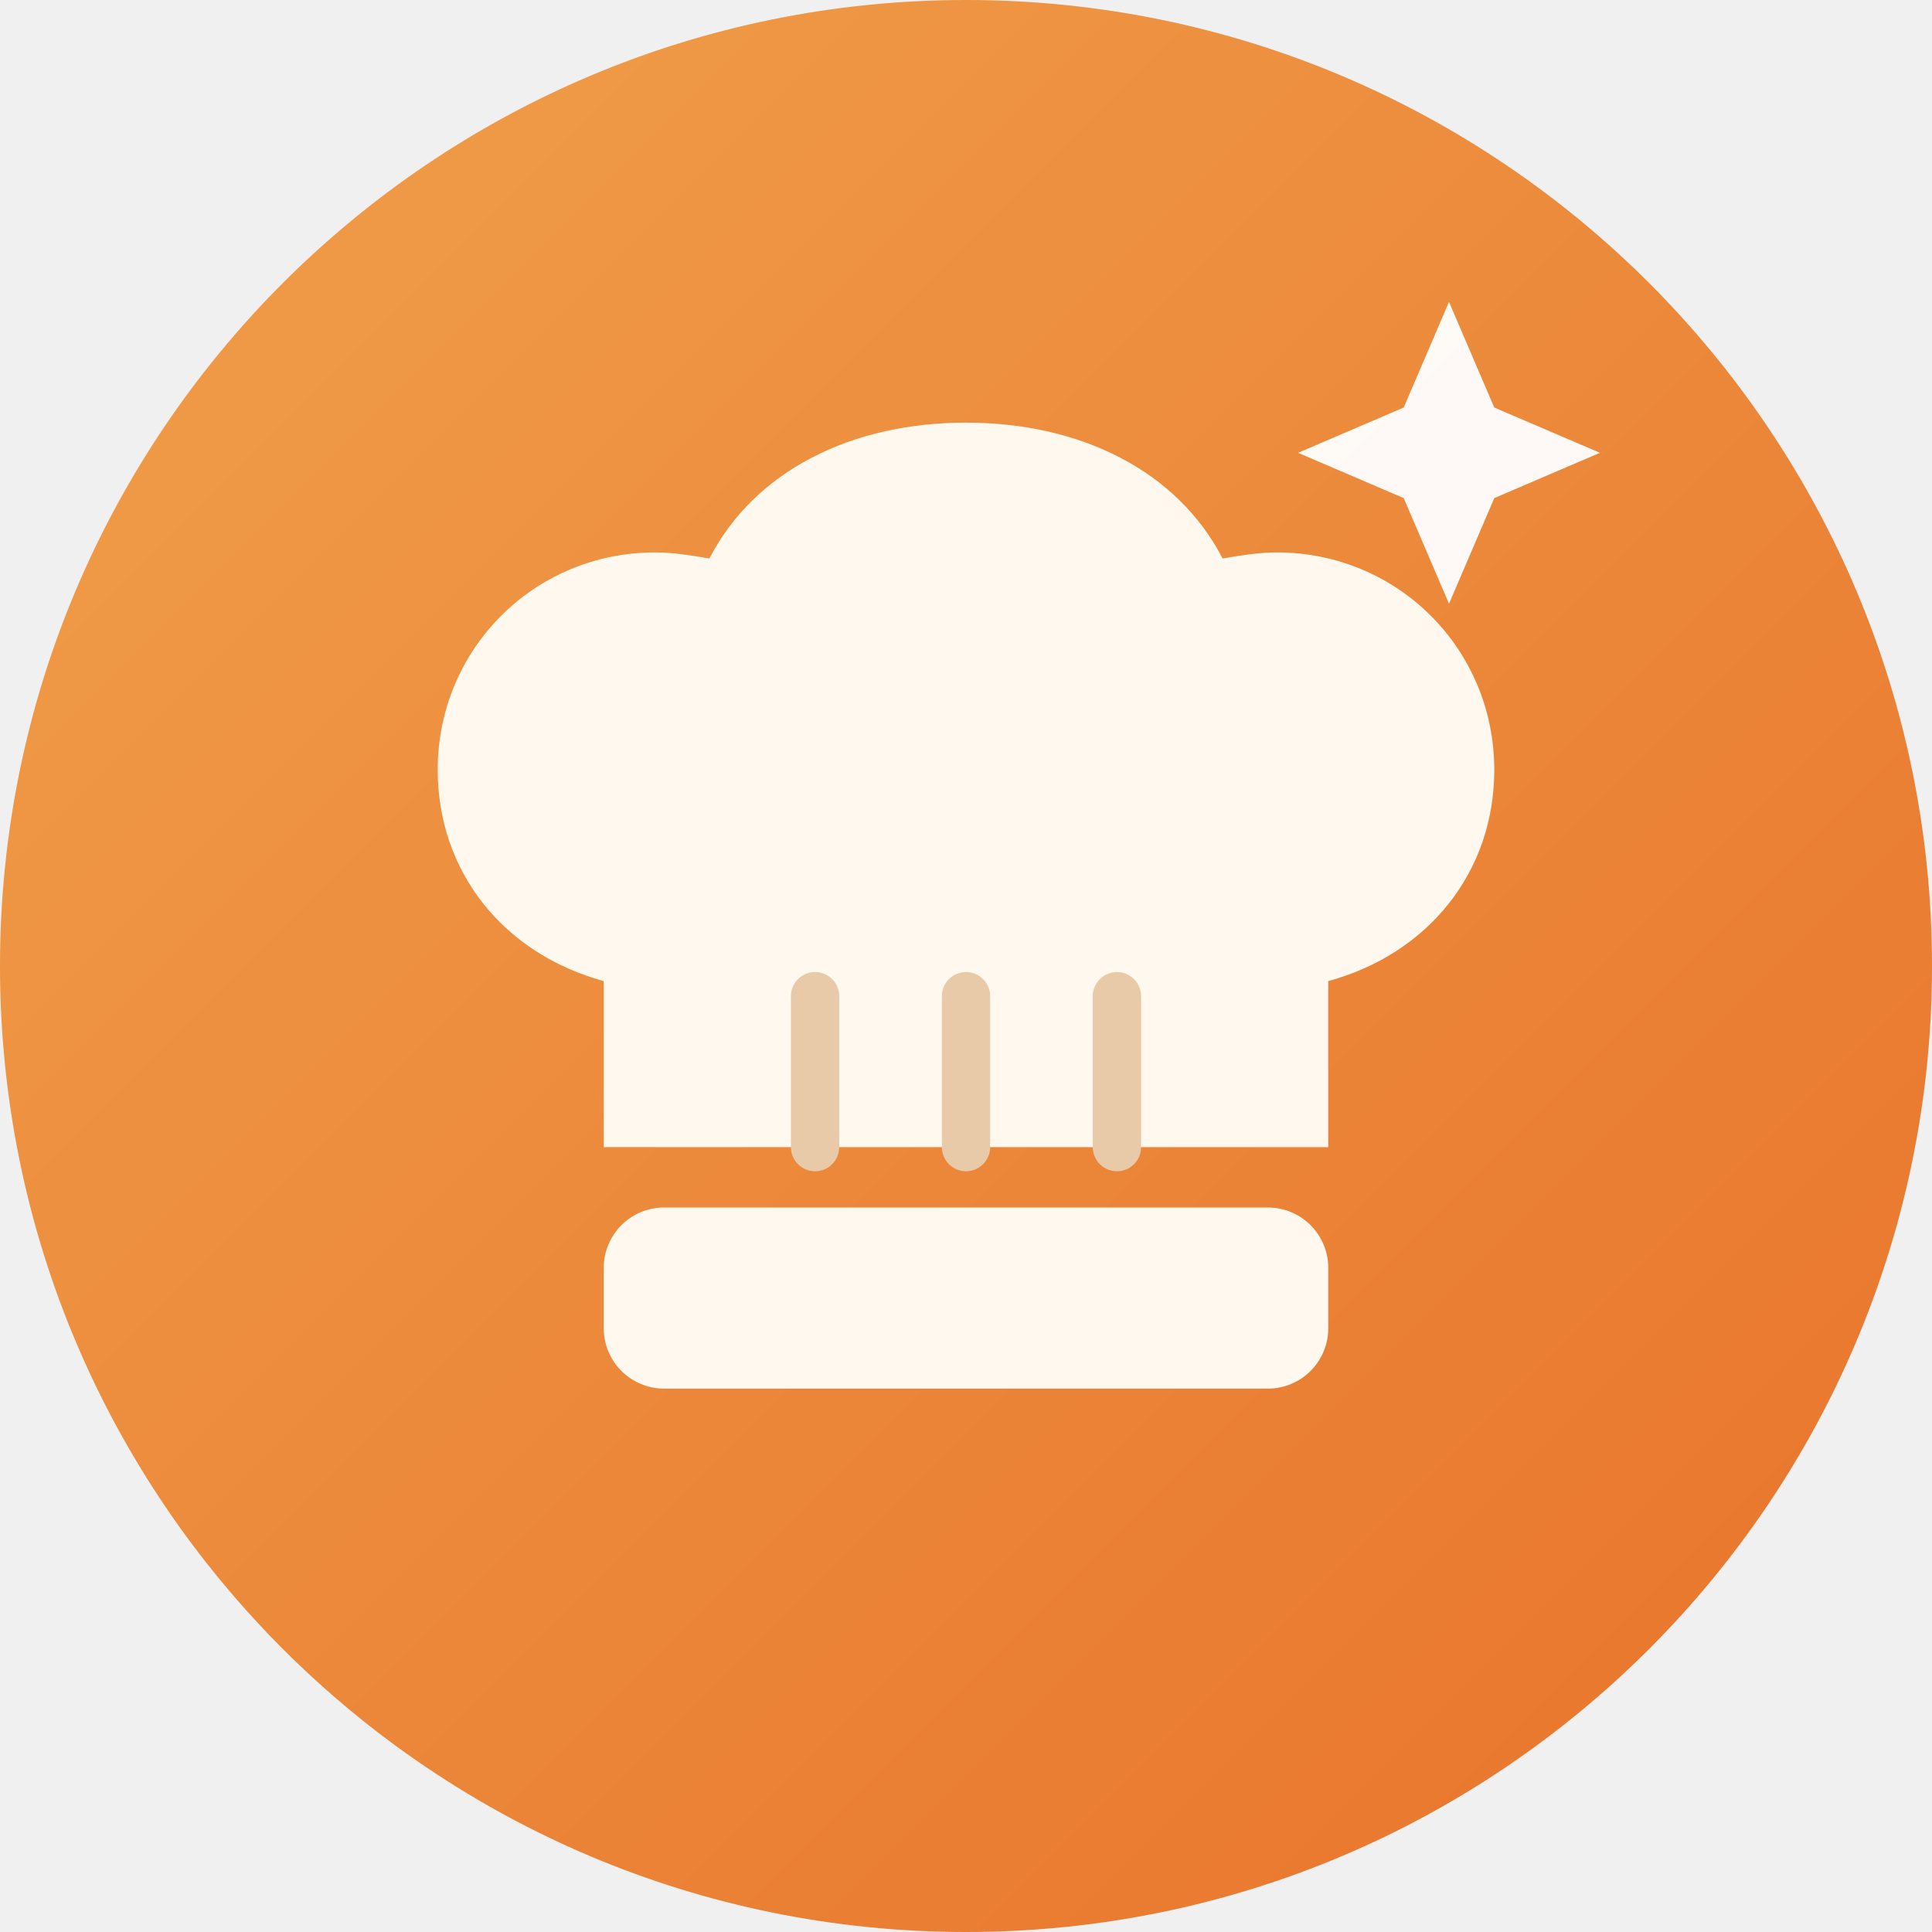
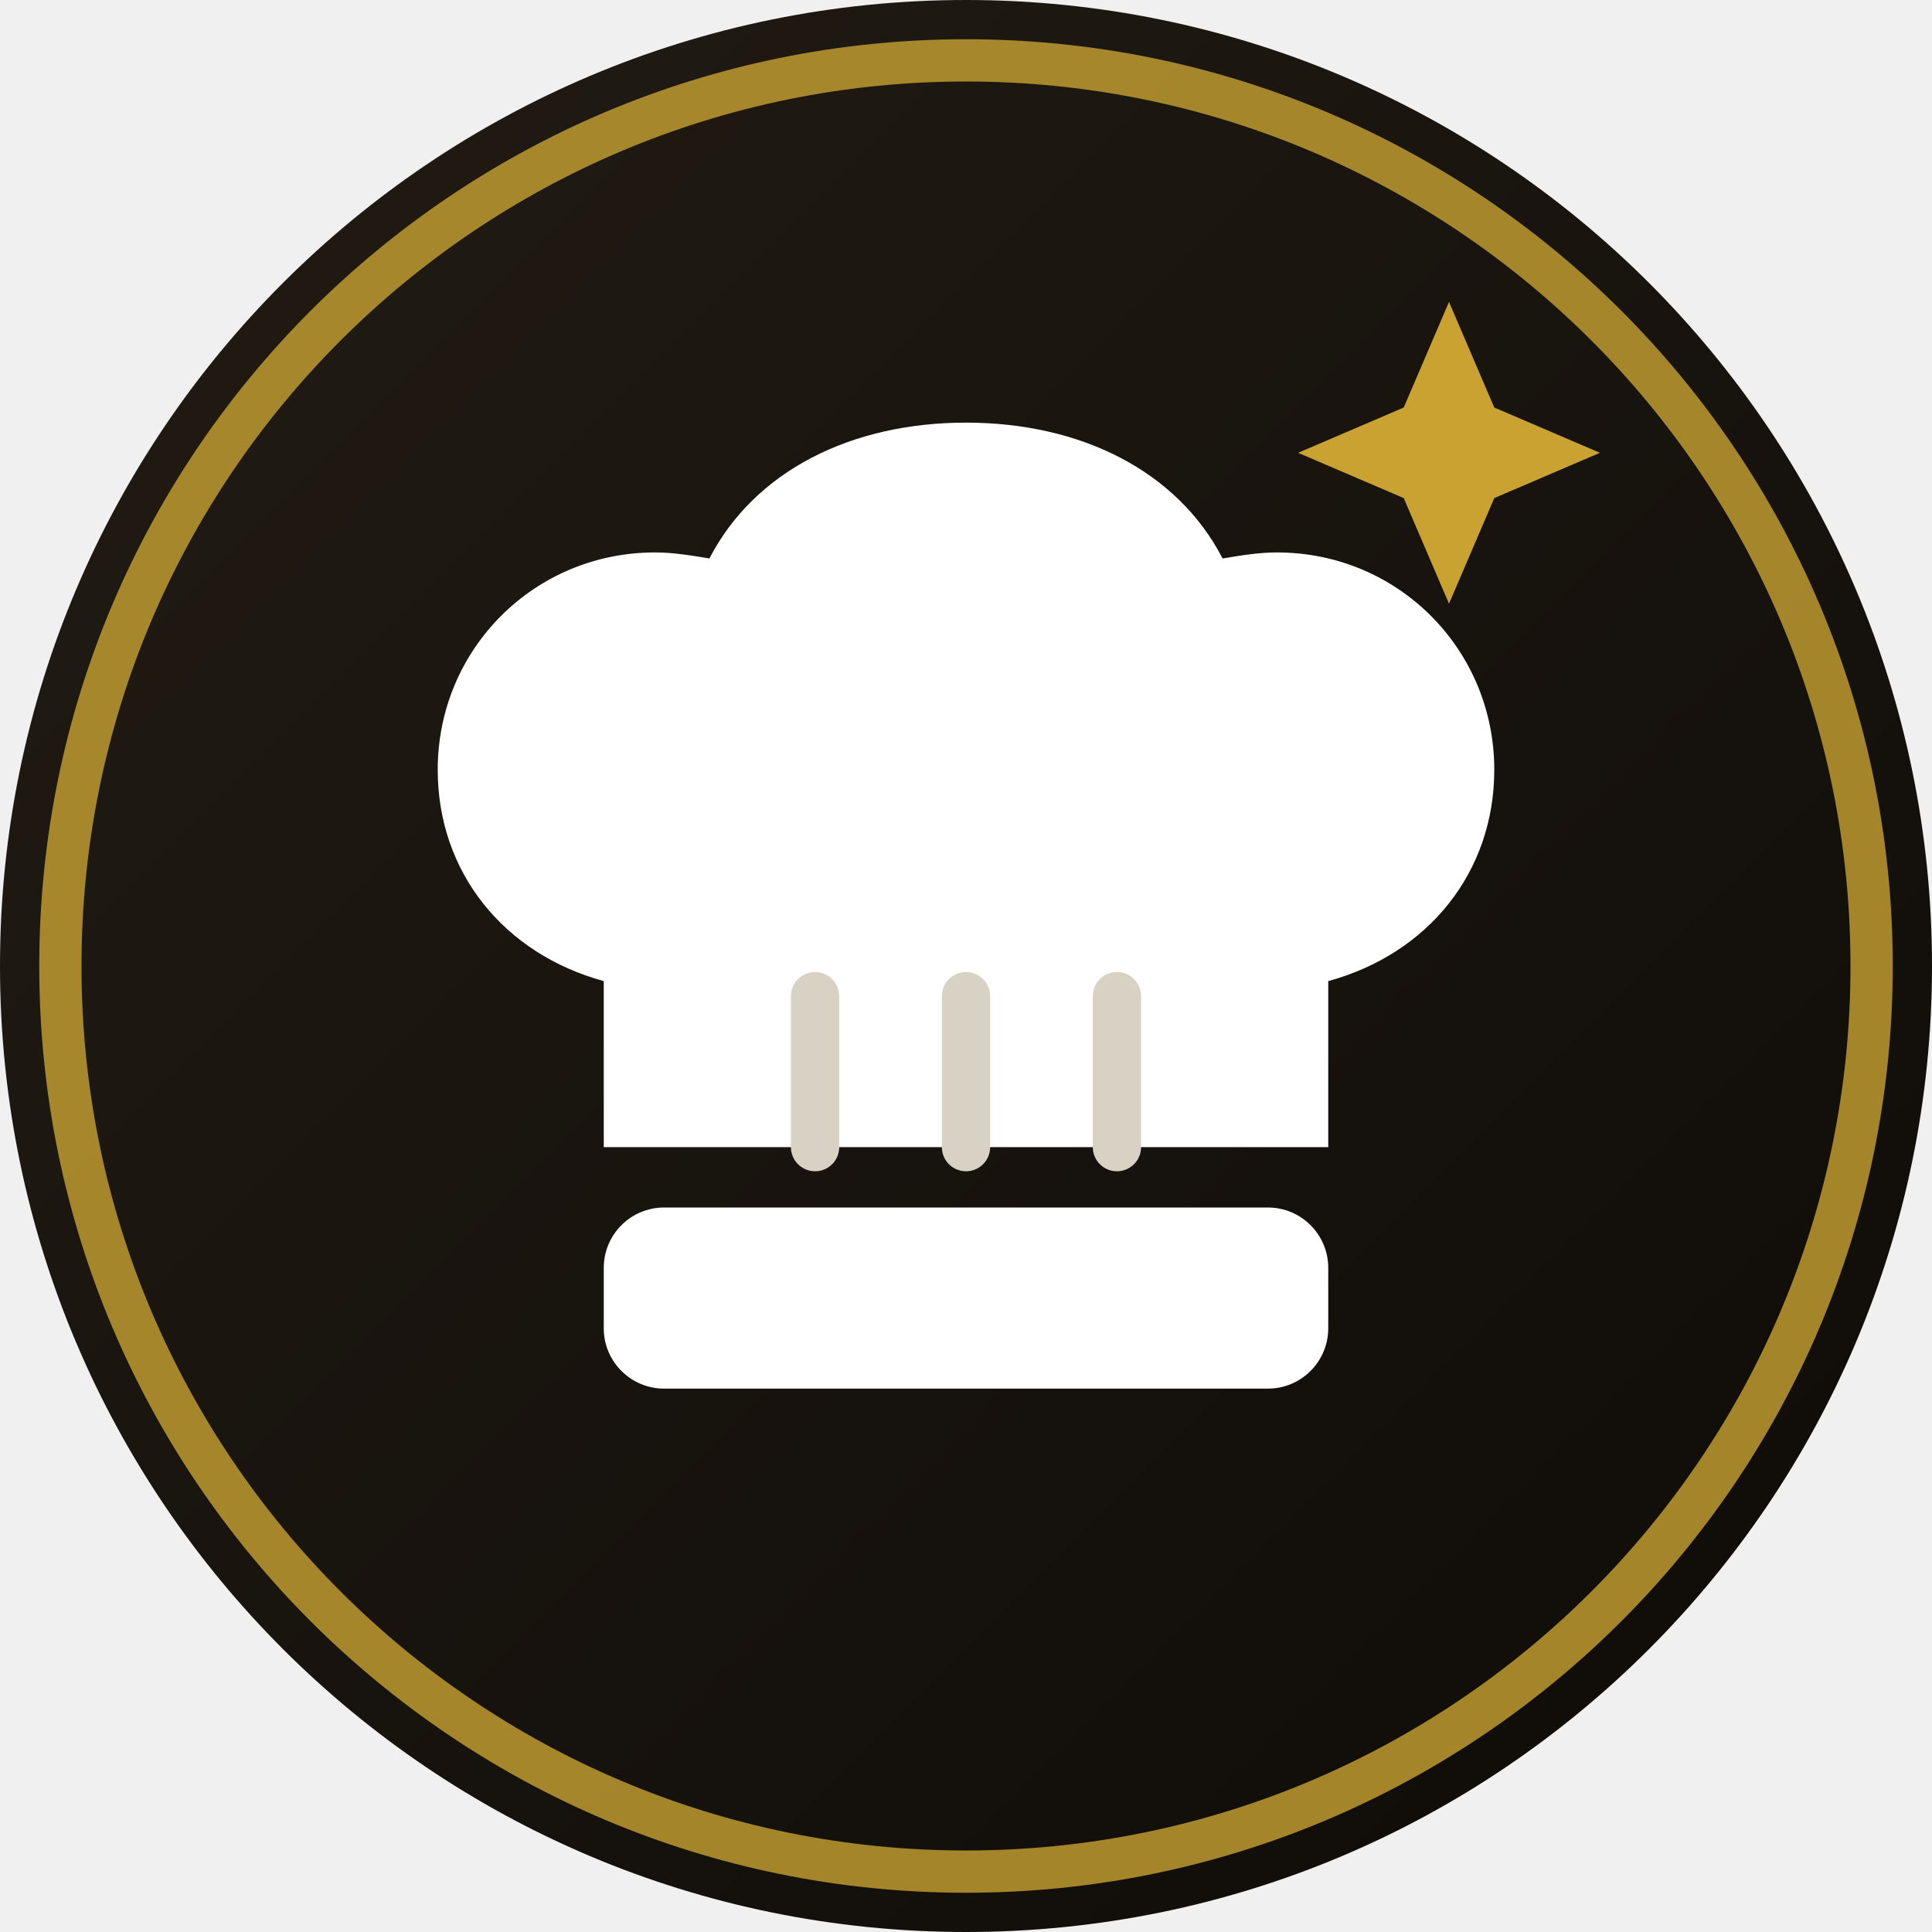
<svg xmlns="http://www.w3.org/2000/svg" viewBox="0 0 64 64" role="img" aria-label="Zaki — Sobhy Kaber dining advisor">
  <defs>
    <linearGradient id="zkg" x1="0" y1="0" x2="1" y2="1">
-       <stop offset="0" stop-color="#f0a04b" />
-       <stop offset="1" stop-color="#e8722a" />
+       <stop offset="0" stop-color="#221c14" />
+       <stop offset="1" stop-color="#0e0b08" />
    </linearGradient>
  </defs>
  <circle cx="32" cy="32" r="32" fill="url(#zkg)" />
-   <path d="M20 38v-5.5c-3.3-.9-5.5-3.6-5.5-7 0-4 3.2-7.2 7.2-7.2.6 0 1.2.1 1.8.2C25 15.6 28.2 14 32 14s7 1.6 8.5 4.5c.6-.1 1.2-.2 1.8-.2 4 0 7.2 3.2 7.2 7.2 0 3.4-2.2 6.1-5.5 7V38H20z" fill="#fff8ef" />
-   <rect x="20" y="40" width="24" height="6" rx="2" fill="#fff8ef" />
-   <line x1="27" y1="33" x2="27" y2="38" stroke="#e8c9a8" stroke-width="1.6" stroke-linecap="round" />
-   <line x1="32" y1="33" x2="32" y2="38" stroke="#e8c9a8" stroke-width="1.6" stroke-linecap="round" />
-   <line x1="37" y1="33" x2="37" y2="38" stroke="#e8c9a8" stroke-width="1.6" stroke-linecap="round" />
-   <path d="M48 10l1.5 3.5L53 15l-3.5 1.5L48 20l-1.5-3.5L43 15l3.5-1.5z" fill="#ffffff" opacity=".95" />
+   <circle cx="32" cy="32" r="30" fill="none" stroke="#c9a232" stroke-width="1.4" opacity=".8" />
+   <path d="M20 38v-5.5c-3.3-.9-5.5-3.6-5.5-7 0-4 3.2-7.2 7.2-7.2.6 0 1.2.1 1.8.2C25 15.6 28.2 14 32 14s7 1.6 8.5 4.5c.6-.1 1.2-.2 1.8-.2 4 0 7.2 3.2 7.2 7.2 0 3.4-2.2 6.1-5.5 7V38H20z" fill="#ffffff" />
+   <rect x="20" y="40" width="24" height="6" rx="2" fill="#ffffff" />
+   <line x1="27" y1="33" x2="27" y2="38" stroke="#d8d2c4" stroke-width="1.6" stroke-linecap="round" />
+   <line x1="32" y1="33" x2="32" y2="38" stroke="#d8d2c4" stroke-width="1.6" stroke-linecap="round" />
+   <line x1="37" y1="33" x2="37" y2="38" stroke="#d8d2c4" stroke-width="1.6" stroke-linecap="round" />
+   <path d="M48 10l1.5 3.5L53 15l-3.5 1.5L48 20l-1.5-3.5L43 15l3.5-1.5z" fill="#c9a232" />
</svg>
